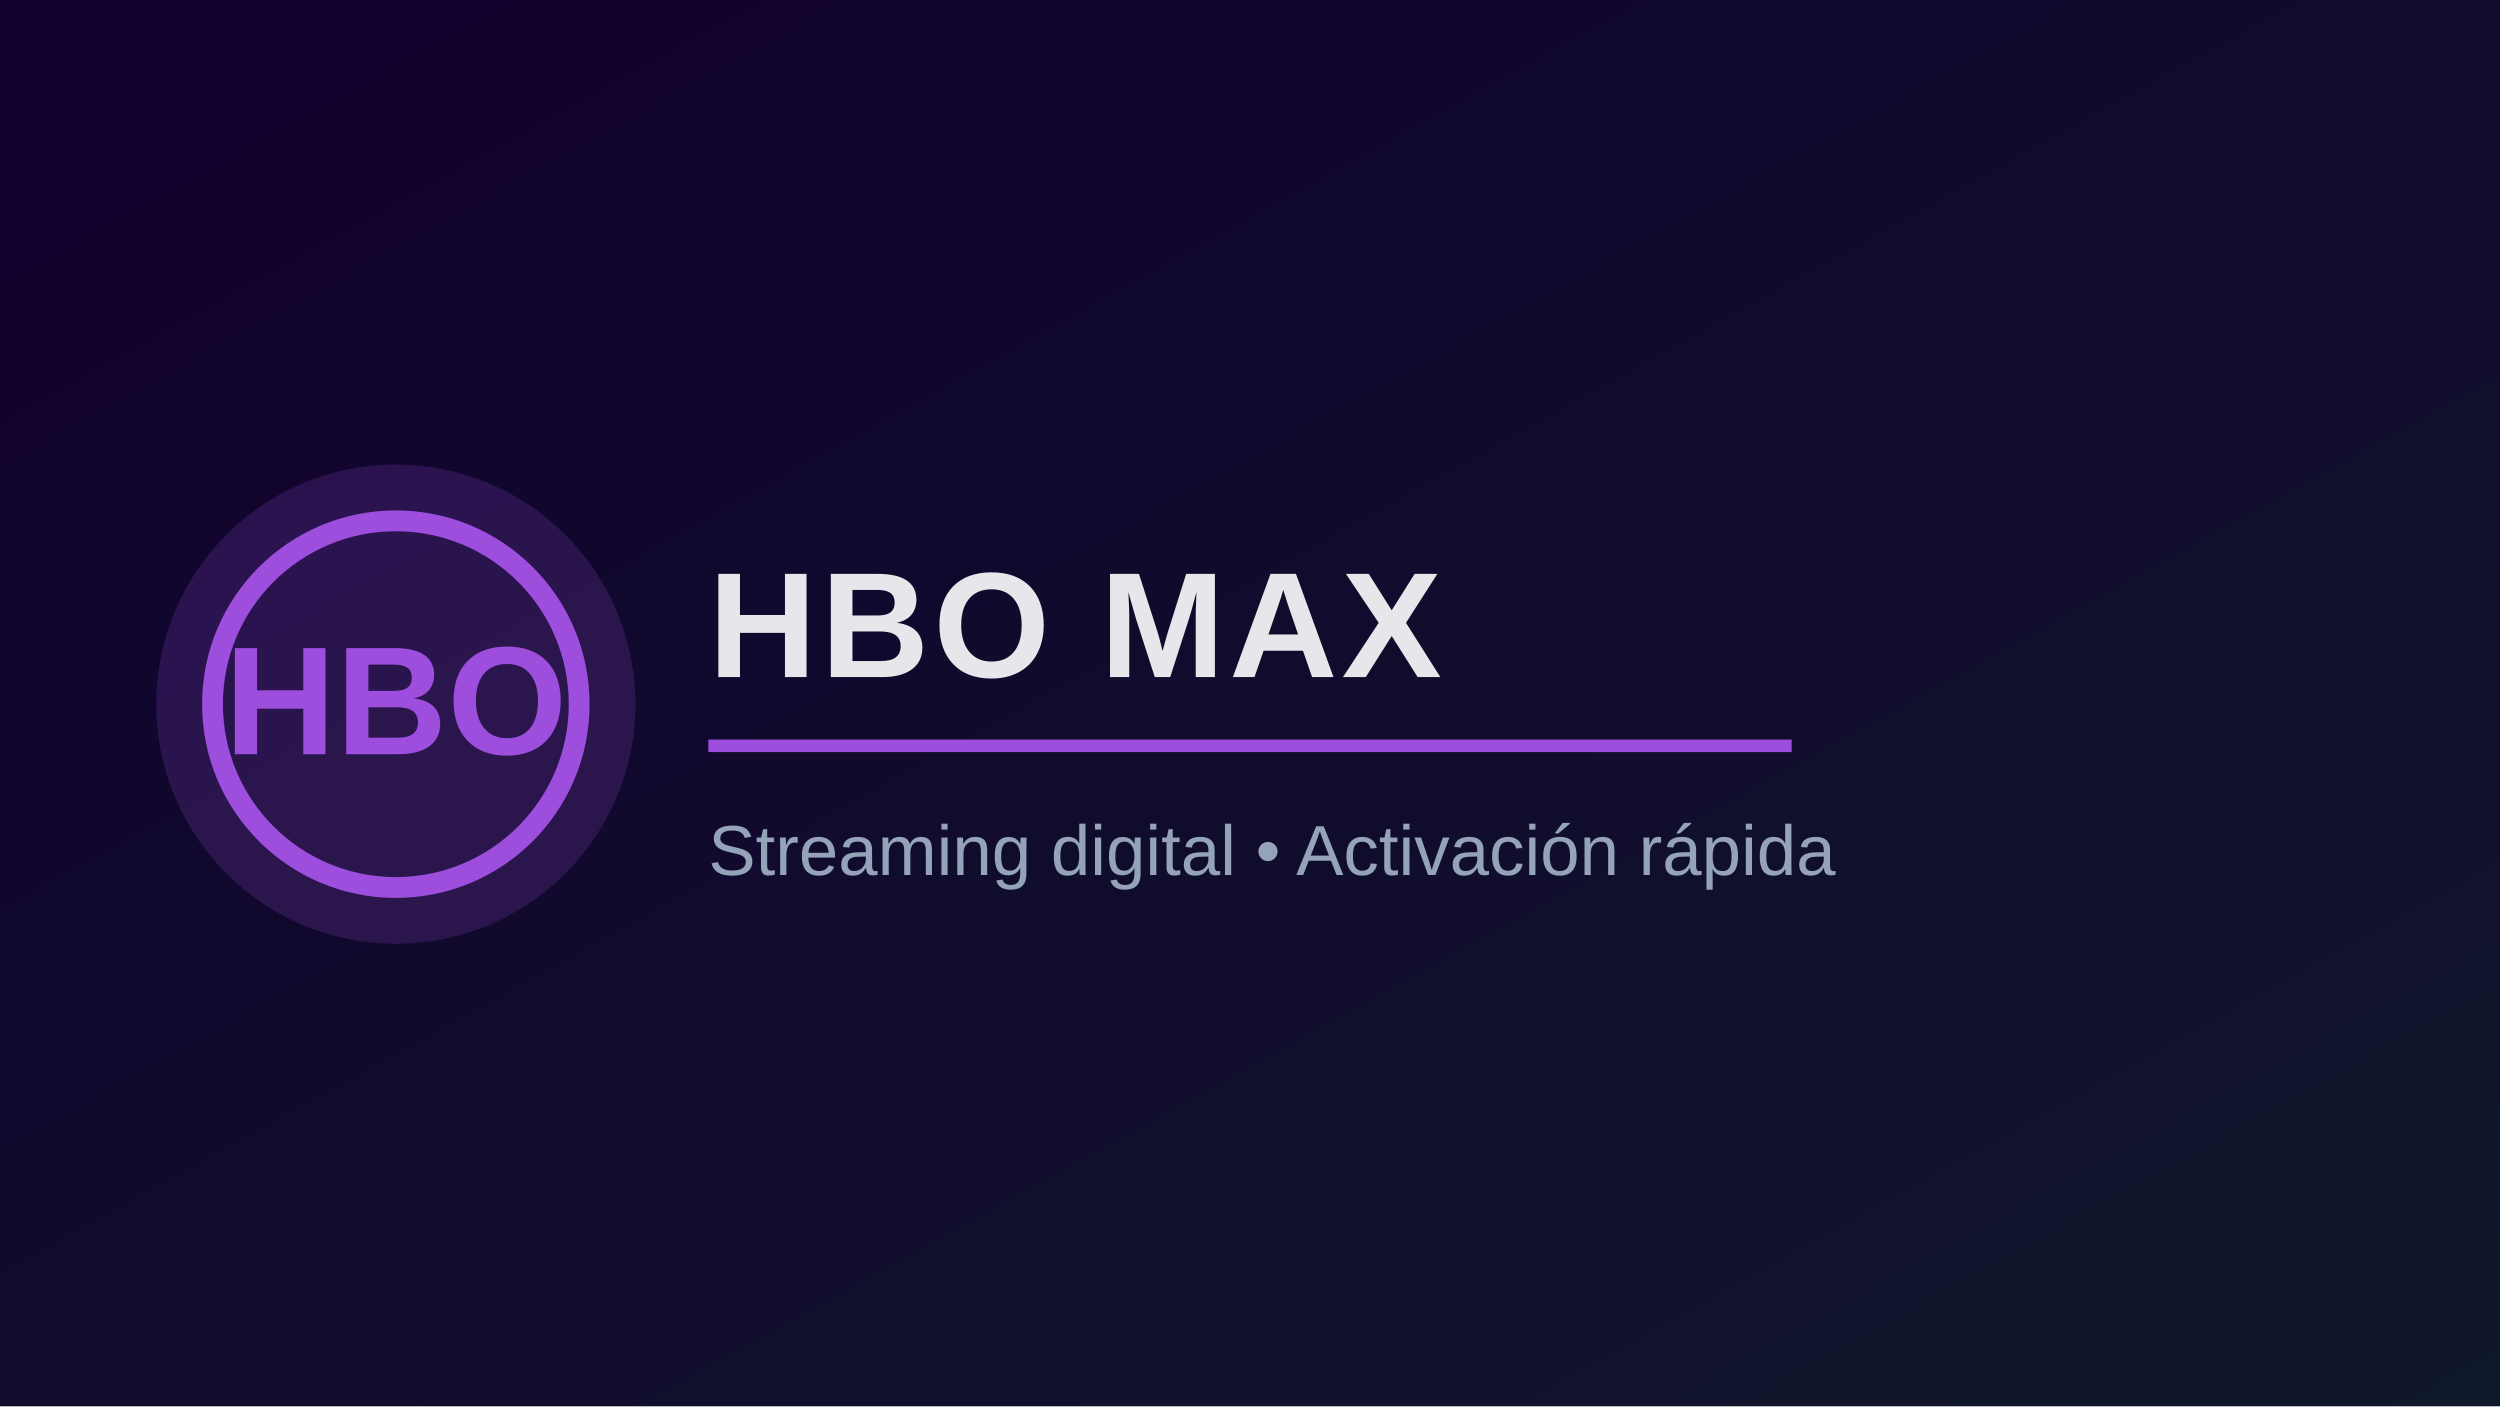
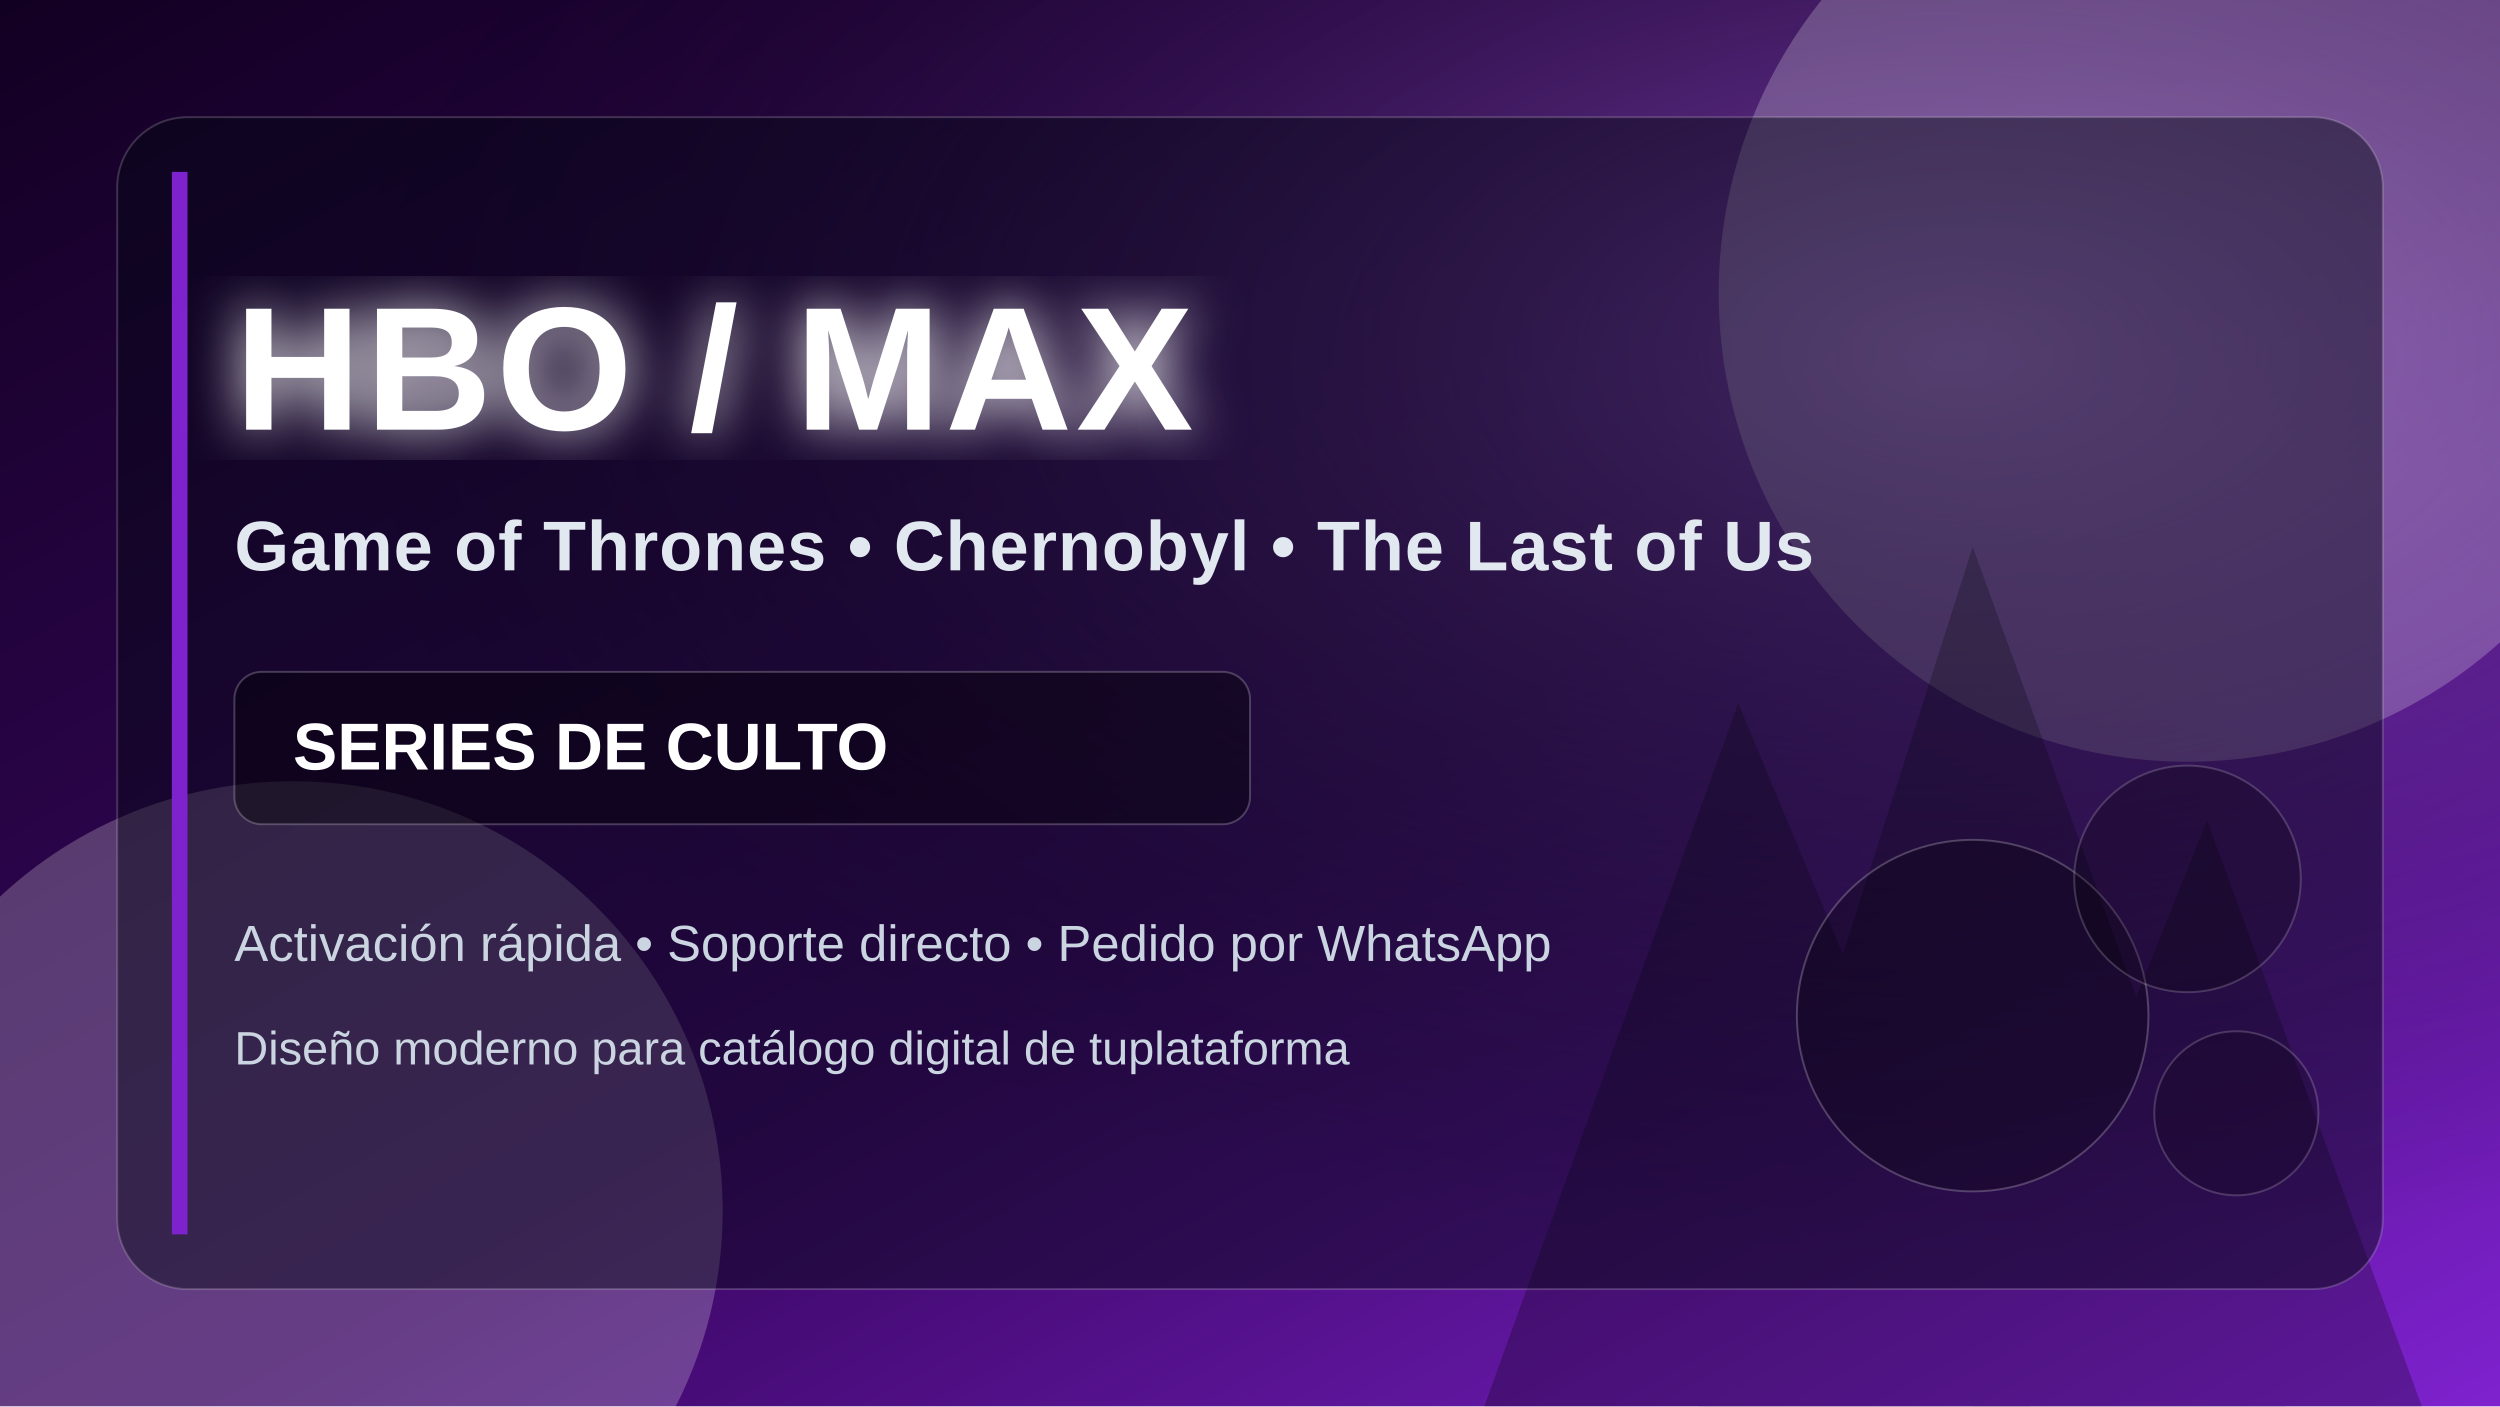
- <svg xmlns="http://www.w3.org/2000/svg" width="1200" height="675" viewBox="0 0 1200 675">
+ <svg xmlns="http://www.w3.org/2000/svg" width="1280" height="720" viewBox="0 0 1280 720" role="img" aria-label="HBO / MAX">
  <defs>
-     <linearGradient id="g" x1="0" y1="0" x2="1" y2="1">
-       <stop offset="0%" stop-color="#12002F" />
-       <stop offset="100%" stop-color="#0F172A" />
+     <linearGradient id="bg" x1="0" y1="0" x2="1" y2="1">
+       <stop offset="0%" stop-color="#120022" />
+       <stop offset="55%" stop-color="#3B0764" />
+       <stop offset="100%" stop-color="#7E22CE" />
    </linearGradient>
+     <radialGradient id="glow" cx="78%" cy="25%" r="65%">
+       <stop offset="0%" stop-color="#c084fc" stop-opacity="0.48" />
+       <stop offset="100%" stop-color="#000" stop-opacity="0" />
+     </radialGradient>
+     <filter id="softGlow" x="-20%" y="-20%" width="140%" height="140%">
+       <feGaussianBlur stdDeviation="14" result="blur" />
+       <feMerge>
+         <feMergeNode in="blur" />
+         <feMergeNode in="SourceGraphic" />
+       </feMerge>
+     </filter>
  </defs>
-   <rect width="1200" height="675" fill="url(#g)" />
-   <circle cx="190" cy="338" r="115" fill="#9D4EDD" opacity="0.18" />
-   <circle cx="190" cy="338" r="88" fill="none" stroke="#9D4EDD" stroke-width="10" />
-   <text x="190" y="362" text-anchor="middle" fill="#9D4EDD" font-family="Arial Black, Arial" font-size="74" font-weight="900">HBO</text>
-   <text x="340" y="325" fill="#E5E7EB" font-family="Arial Black, Arial" font-size="72" font-weight="900" letter-spacing="2">HBO MAX</text>
-   <rect x="340" y="355" width="520" height="6" fill="#9D4EDD" />
-   <text x="340" y="420" fill="#94A3B8" font-family="Arial, sans-serif" font-size="34">Streaming digital • Activación rápida</text>
+   <rect width="1280" height="720" fill="url(#bg)" />
+   <rect width="1280" height="720" fill="url(#glow)" />
+   <g opacity="0.22">
+     <circle cx="1120" cy="150" r="240" fill="#ffffff" />
+     <circle cx="150" cy="620" r="220" fill="#ffffff" />
+   </g>
+   <g opacity="0.25">
+     <polygon points="760,720 890,360 1040,720" fill="#000" />
+     <polygon points="870,720 1010,280 1170,720" fill="#000" />
+     <polygon points="1010,720 1130,420 1240,720" fill="#000" />
+   </g>
+   <rect x="60" y="60" width="1160" height="600" rx="36" fill="rgba(3,7,18,0.45)" stroke="rgba(255,255,255,0.18)" />
+   <rect x="88" y="88" width="8" height="544" fill="#7E22CE" />
+   <text x="120" y="220" fill="#fff" style="font-family:Arial,Helvetica,sans-serif;font-weight:900;font-size:90px;letter-spacing:2px;" filter="url(#softGlow)">HBO / MAX</text>
+   <text x="120" y="292" fill="#e2e8f0" style="font-family:Arial,Helvetica,sans-serif;font-weight:700;font-size:36px;letter-spacing:.5px;">Game of Thrones • Chernobyl • The Last of Us</text>
+   <rect x="120" y="344" width="520" height="78" rx="14" fill="rgba(0,0,0,0.38)" stroke="rgba(255,255,255,0.22)" />
+   <text x="150" y="394" fill="#fff" style="font-family:Arial,Helvetica,sans-serif;font-weight:800;font-size:34px;">SERIES DE CULTO</text>
+   <text x="120" y="492" fill="#cbd5e1" style="font-family:Arial,Helvetica,sans-serif;font-size:26px;">Activación rápida • Soporte directo • Pedido por WhatsApp</text>
+   <text x="120" y="545" fill="#cbd5e1" style="font-family:Arial,Helvetica,sans-serif;font-size:24px;">Diseño moderno para catálogo digital de tuplataforma</text>
+   <g opacity="0.9">
+     <circle cx="1010" cy="520" r="90" fill="rgba(0,0,0,0.3)" stroke="rgba(255,255,255,0.25)" />
+     <circle cx="1120" cy="450" r="58" fill="rgba(0,0,0,0.28)" stroke="rgba(255,255,255,0.2)" />
+     <circle cx="1145" cy="570" r="42" fill="rgba(0,0,0,0.22)" stroke="rgba(255,255,255,0.2)" />
+   </g>
</svg>
